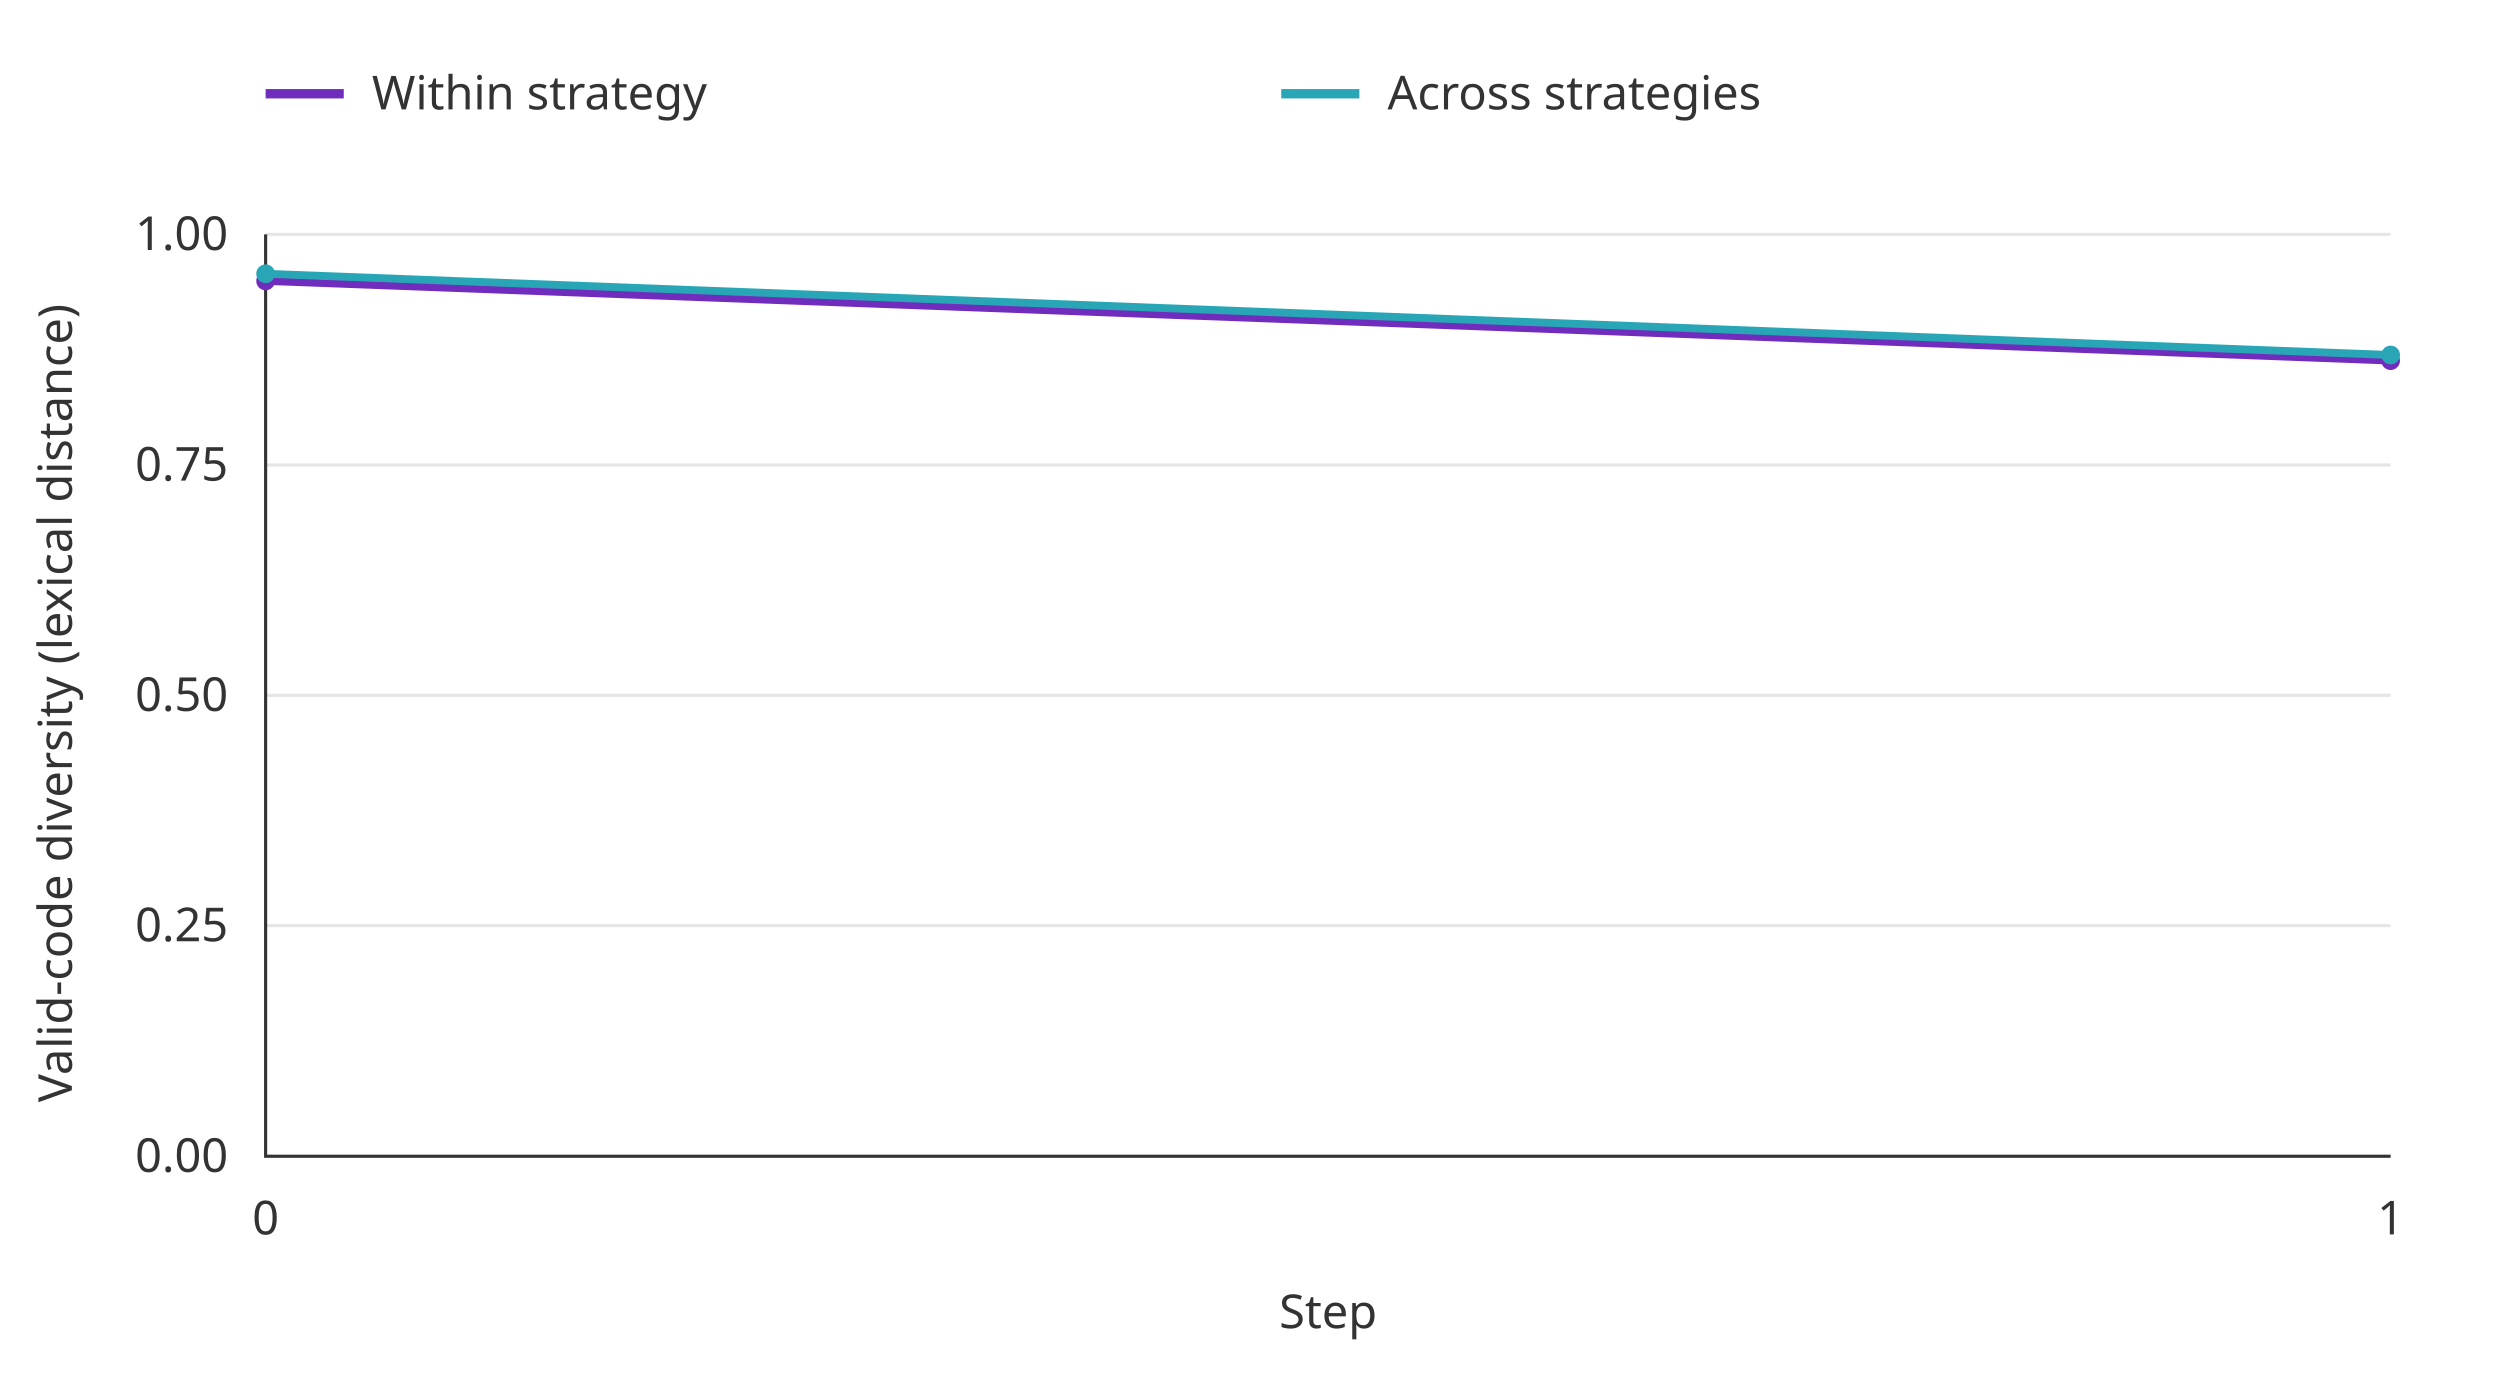
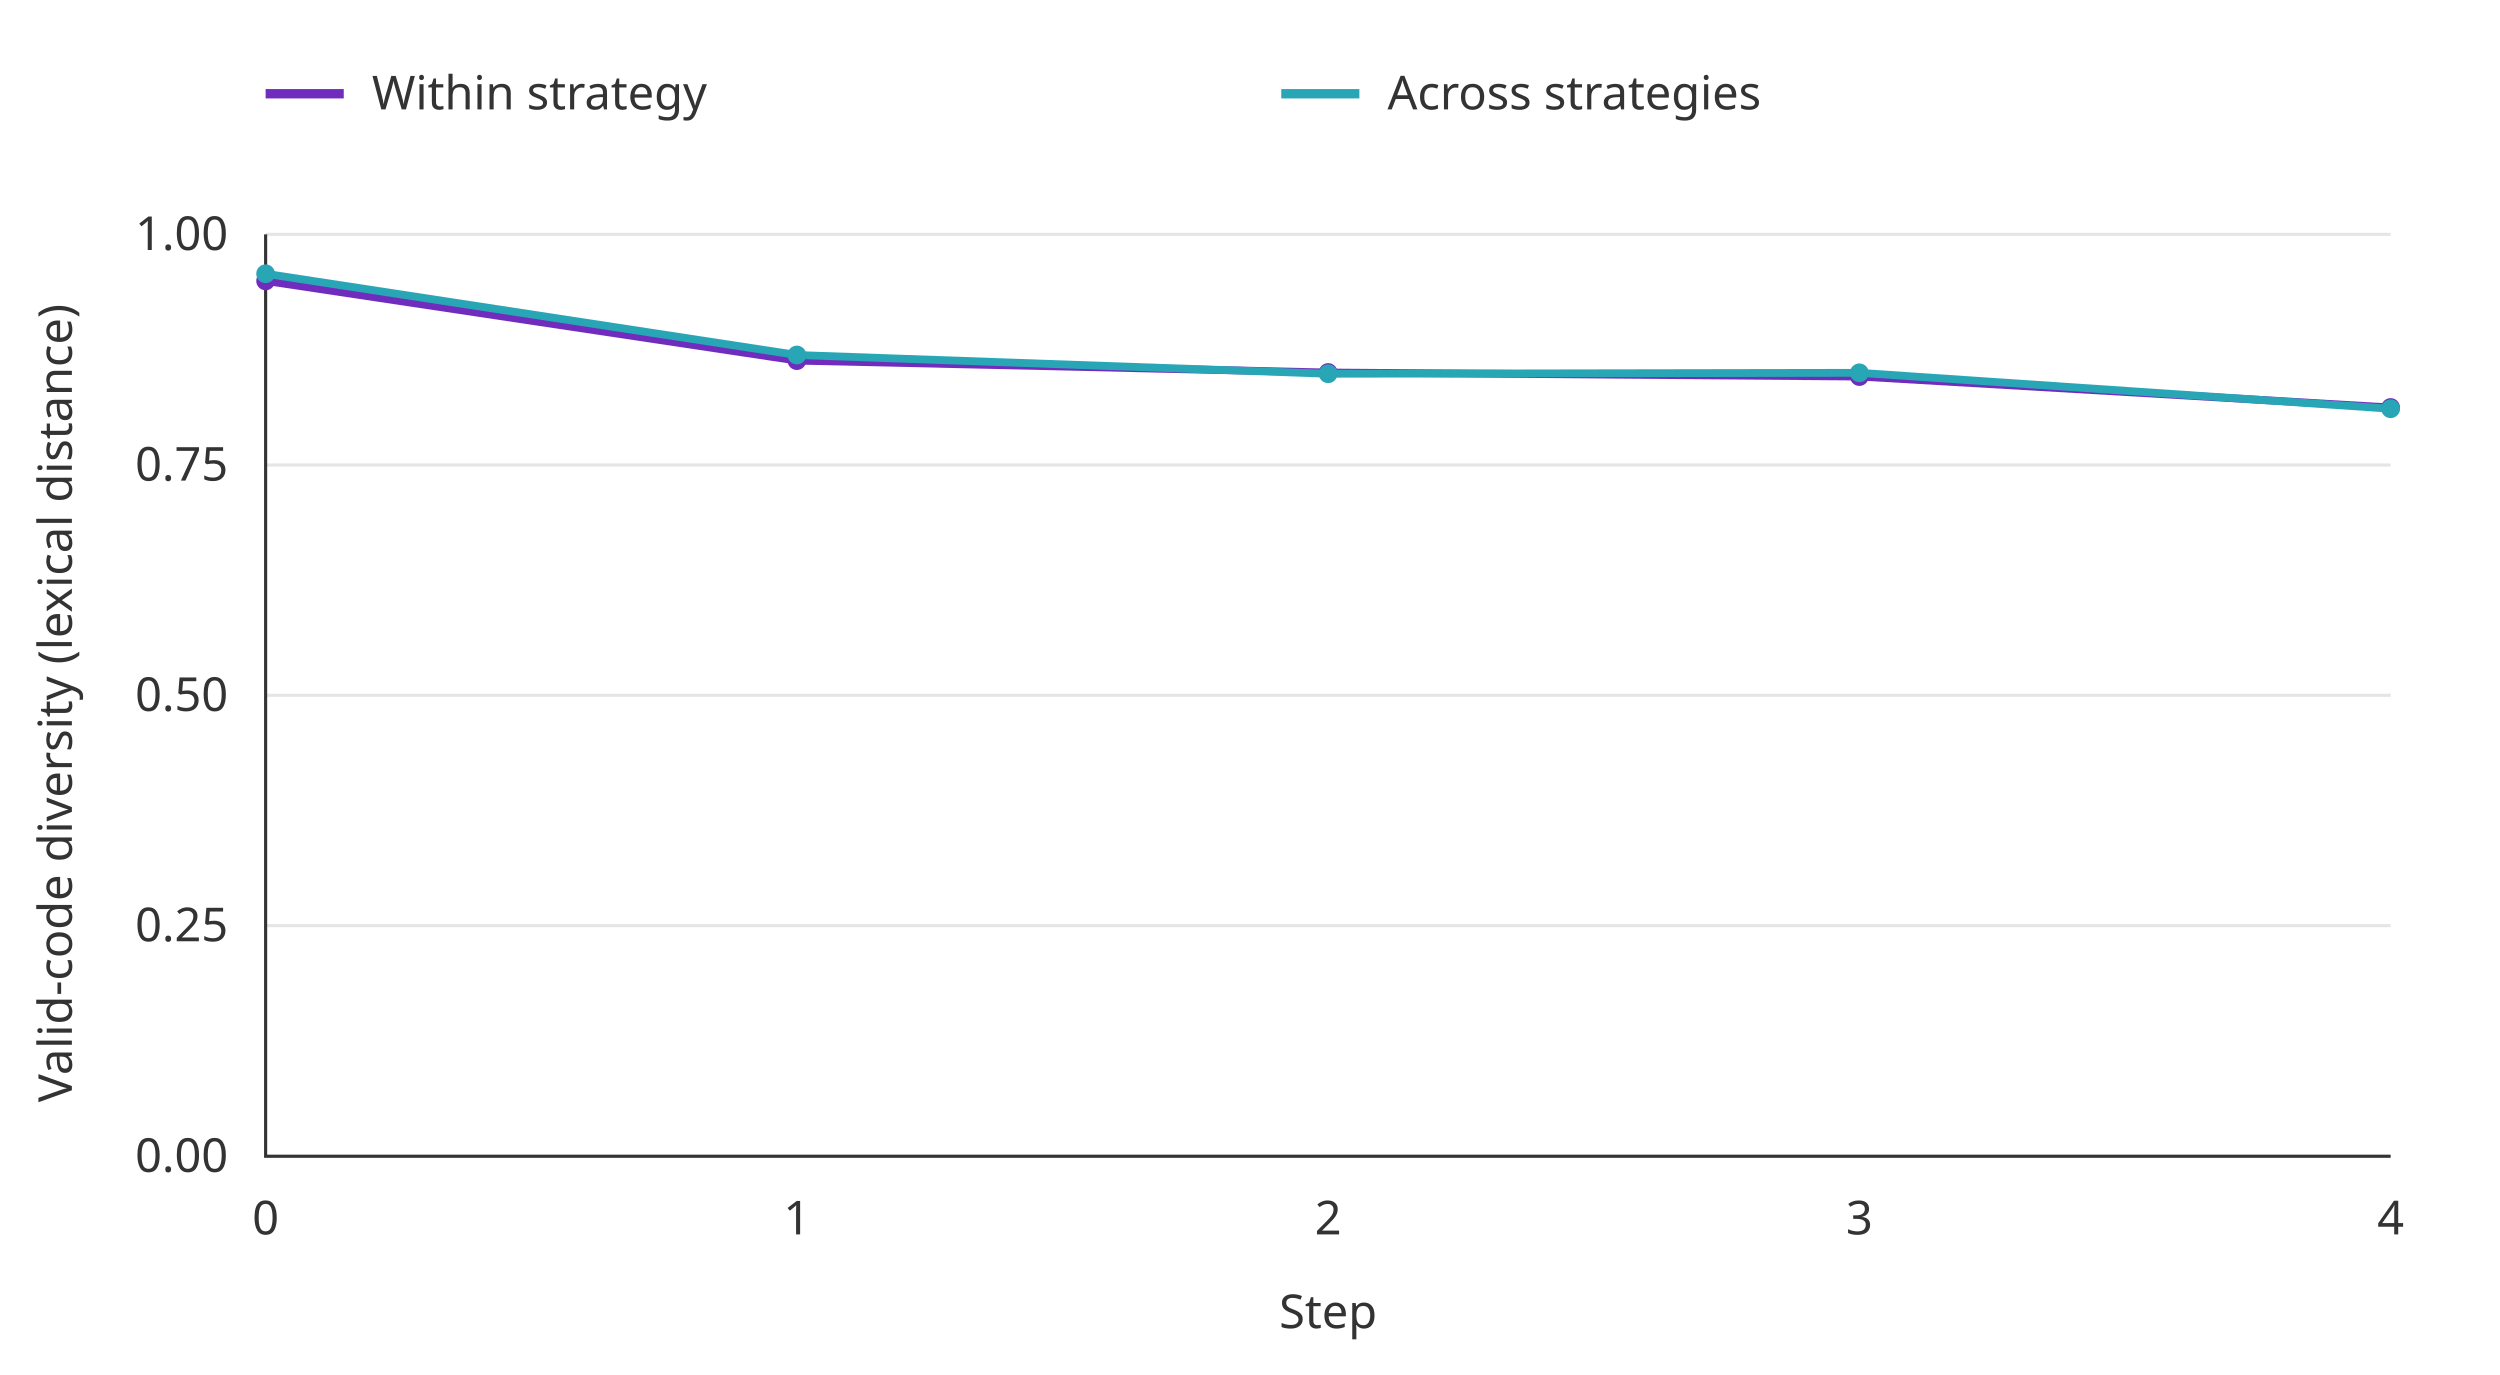
<svg xmlns="http://www.w3.org/2000/svg" width="800" height="440" viewBox="0 0 800 440">
  <rect width="100%" height="100%" fill="white" />
  <g font-family="sans-serif" font-size="15" fill="#333">
    <path d="M85,370.0 H765" stroke="#e5e5e5" />
    <text x="73" y="375.0" text-anchor="end">0.00</text>
    <path d="M85,296.2 H765" stroke="#e5e5e5" />
    <text x="73" y="301.2" text-anchor="end">0.25</text>
    <path d="M85,222.5 H765" stroke="#e5e5e5" />
    <text x="73" y="227.5" text-anchor="end">0.50</text>
    <path d="M85,148.8 H765" stroke="#e5e5e5" />
    <text x="73" y="153.8" text-anchor="end">0.75</text>
    <path d="M85,75.0 H765" stroke="#e5e5e5" />
    <text x="73" y="80.0" text-anchor="end">1.00</text>
    <text x="85.0" y="395" text-anchor="middle">0</text>
-     <text x="765.0" y="395" text-anchor="middle">1</text>
+     <text x="255.0" y="395" text-anchor="middle">1</text>
+     <text x="425.0" y="395" text-anchor="middle">2</text>
+     <text x="595.0" y="395" text-anchor="middle">3</text>
+     <text x="765.0" y="395" text-anchor="middle">4</text>
    <path d="M85,75 V370 H765" fill="none" stroke="#333" />
    <text x="425" y="425" text-anchor="middle">Step</text>
    <text transform="translate(23,225) rotate(-90)" text-anchor="middle">Valid-code diversity (lexical distance)</text>
    <path d="M85,30 h25" stroke="#702dbd" stroke-width="3" />
    <text x="119" y="35">Within strategy</text>
    <circle cx="85.0" cy="89.9" r="3" fill="#702dbd" />
-     <circle cx="765.0" cy="115.4" r="3" fill="#702dbd" />
-     <polyline points="85.0,89.9 765.0,115.4" fill="none" stroke="#702dbd" stroke-width="2.5" />
+     <circle cx="255.0" cy="115.4" r="3" fill="#702dbd" />
+     <circle cx="425.0" cy="119.2" r="3" fill="#702dbd" />
+     <circle cx="595.0" cy="120.5" r="3" fill="#702dbd" />
+     <circle cx="765.0" cy="130.4" r="3" fill="#702dbd" />
+     <polyline points="85.0,89.9 255.0,115.4 425.0,119.2 595.0,120.5 765.0,130.4" fill="none" stroke="#702dbd" stroke-width="2.5" />
    <path d="M410,30 h25" stroke="#29a6b6" stroke-width="3" />
    <text x="444" y="35">Across strategies</text>
    <circle cx="85.0" cy="87.6" r="3" fill="#29a6b6" />
-     <circle cx="765.0" cy="113.6" r="3" fill="#29a6b6" />
-     <polyline points="85.0,87.6 765.0,113.6" fill="none" stroke="#29a6b6" stroke-width="2.5" />
+     <circle cx="255.0" cy="113.6" r="3" fill="#29a6b6" />
+     <circle cx="425.0" cy="119.6" r="3" fill="#29a6b6" />
+     <circle cx="595.0" cy="119.3" r="3" fill="#29a6b6" />
+     <circle cx="765.0" cy="130.8" r="3" fill="#29a6b6" />
+     <polyline points="85.0,87.6 255.0,113.6 425.0,119.6 595.0,119.3 765.0,130.8" fill="none" stroke="#29a6b6" stroke-width="2.5" />
  </g>
</svg>
